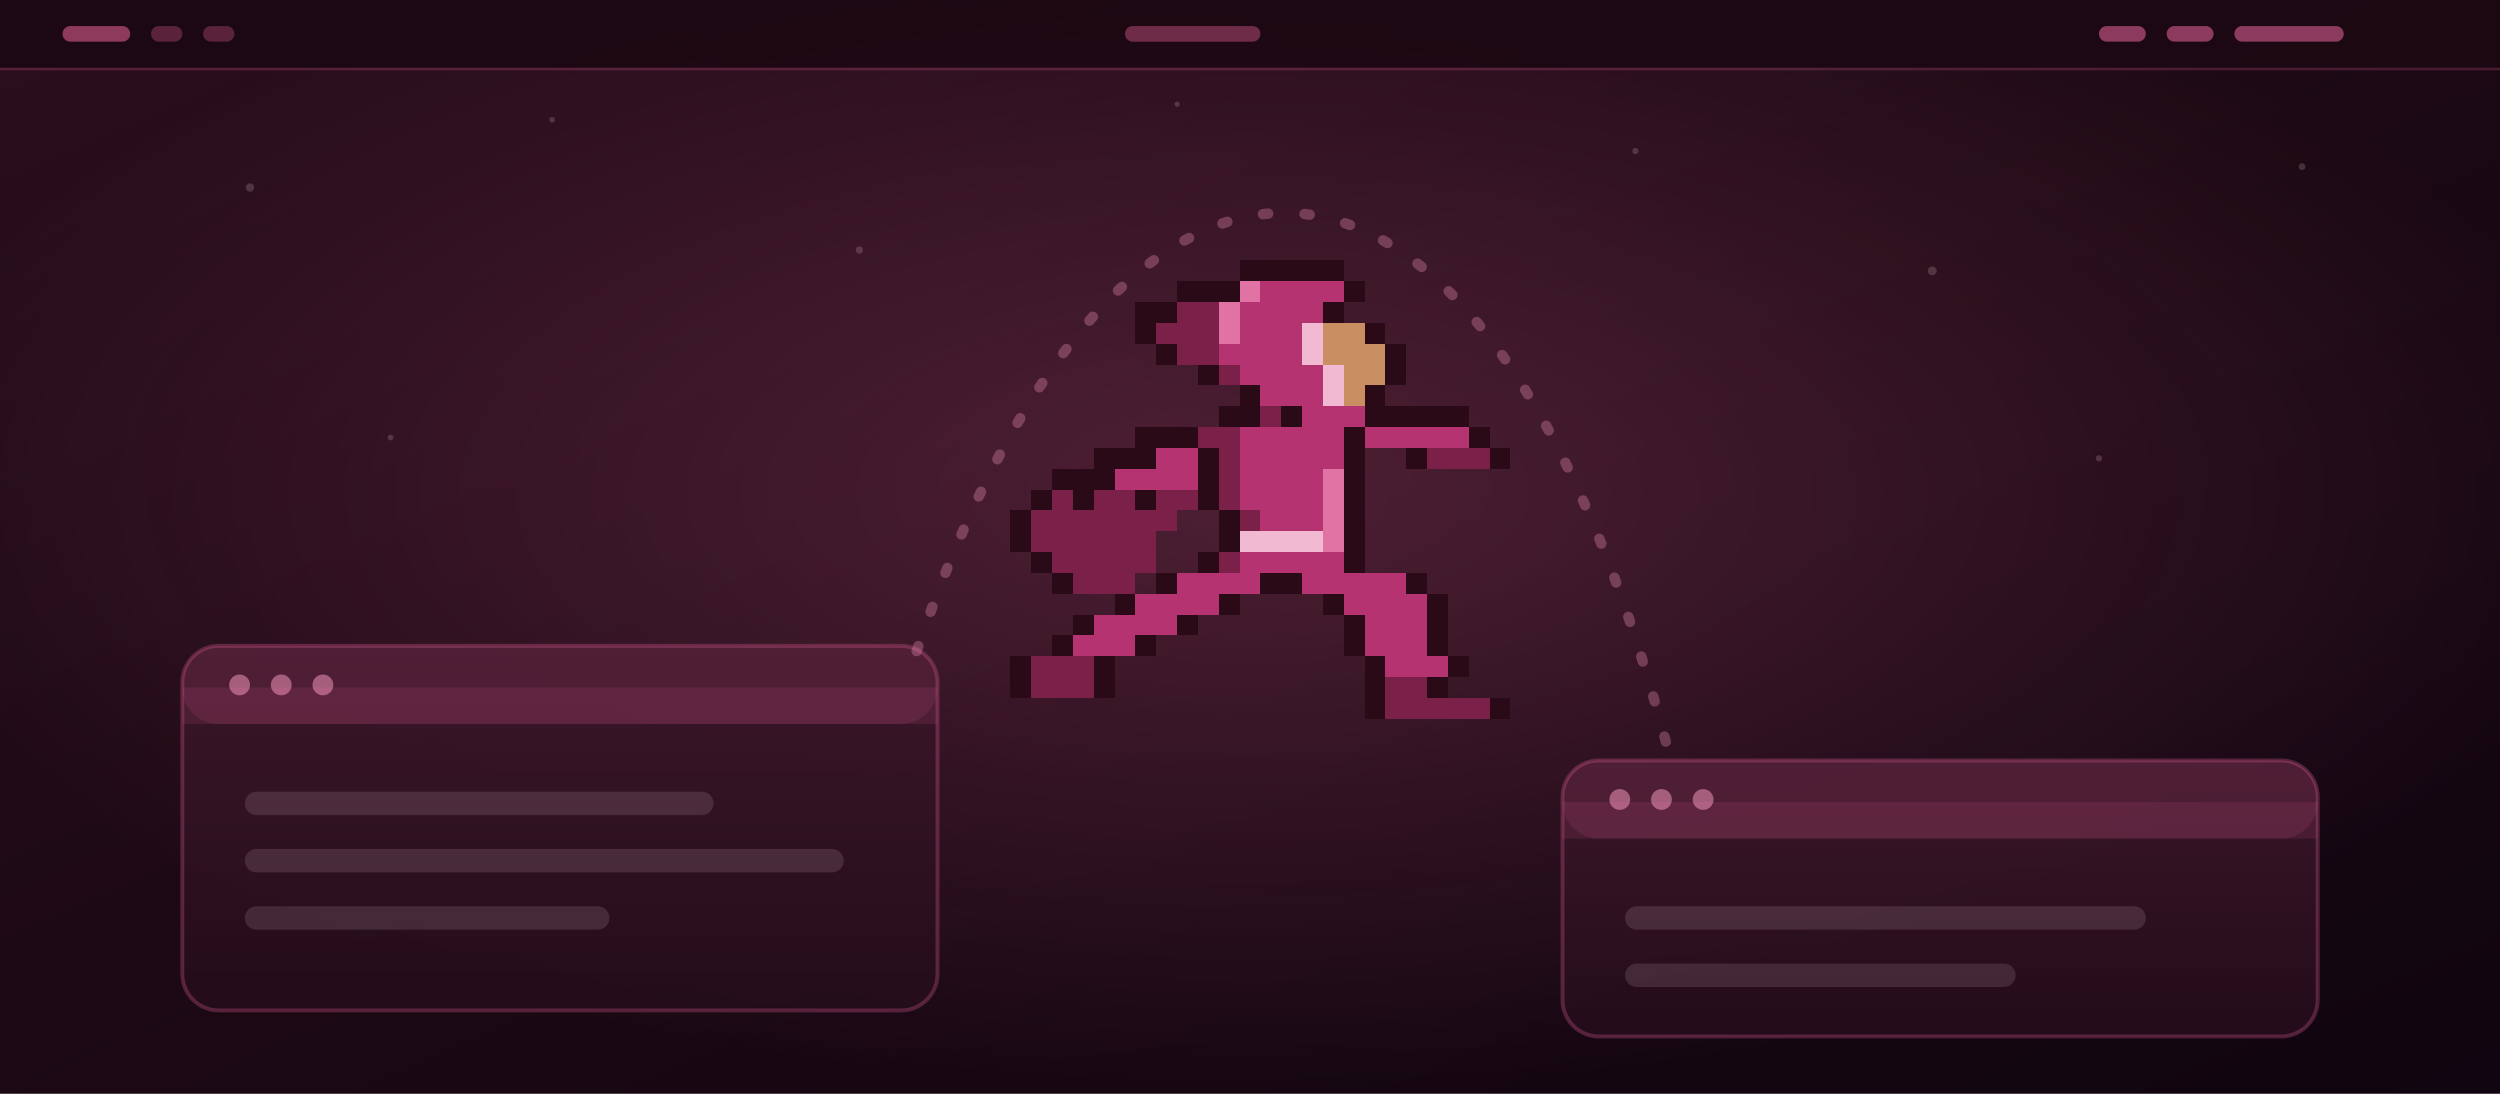
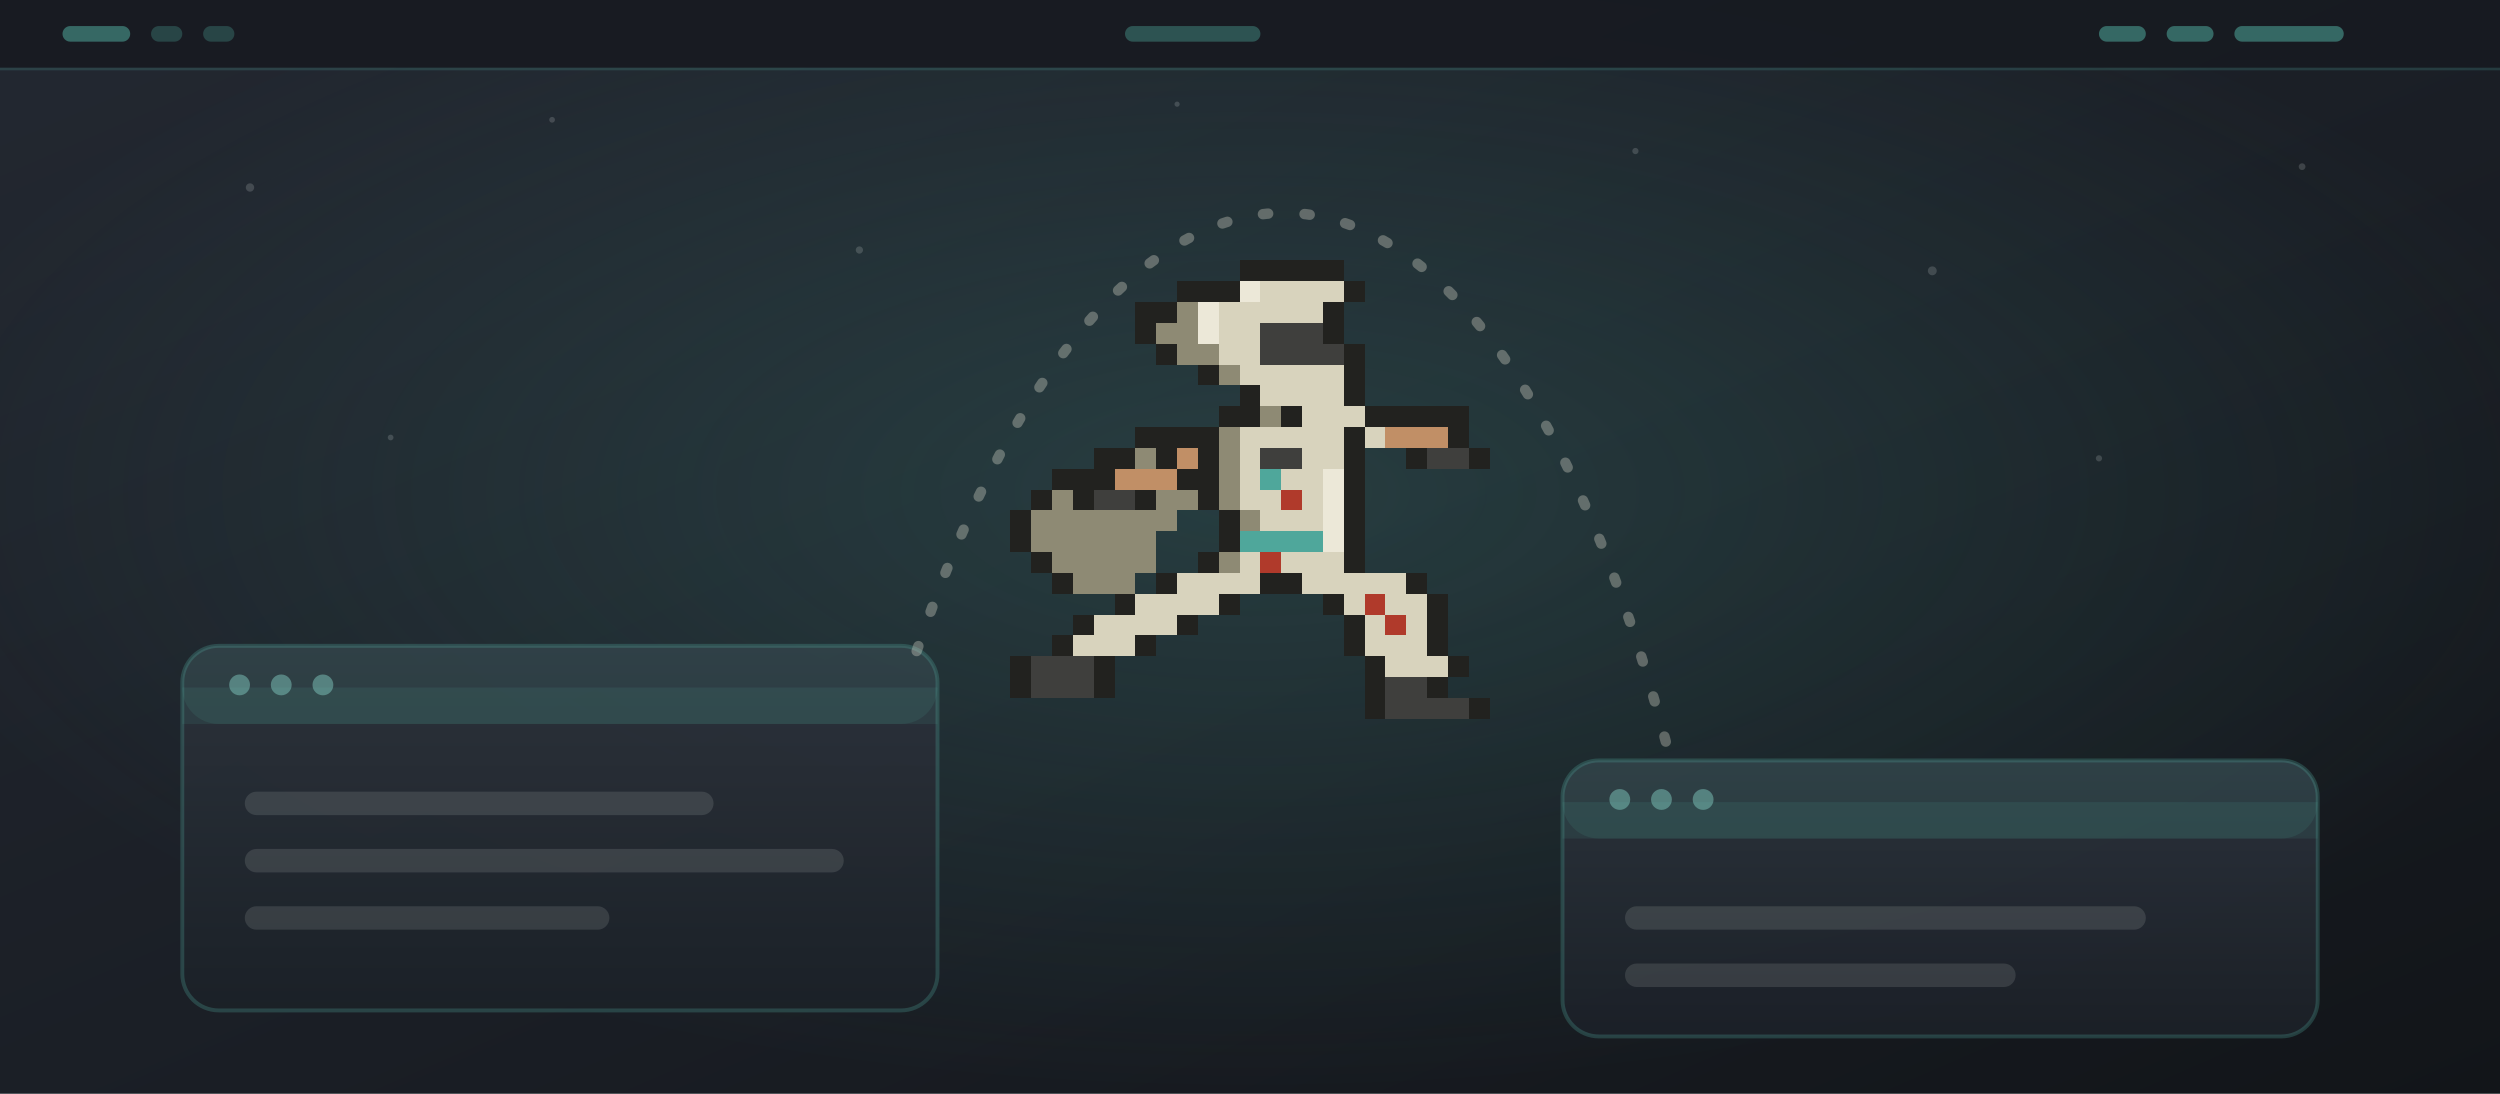
<svg xmlns="http://www.w3.org/2000/svg" viewBox="0 0 960 420" width="960" height="420" shape-rendering="auto" role="img" aria-label="A hooded runner in the graceful outfit vaulting between two desktop windows, under a shell panel">
  <defs>
    <linearGradient id="ga-sky" x1="0" y1="0" x2="1" y2="1">
-       <stop offset="0" stop-color="#2a0e1d" />
-       <stop offset="55%" stop-color="#1a0812" />
-       <stop offset="1" stop-color="#100510" />
+       <stop offset="0" stop-color="#232831" />
+       <stop offset="55%" stop-color="#1a1e25" />
+       <stop offset="1" stop-color="#121519" />
    </linearGradient>
    <linearGradient id="ga-win" x1="0" y1="0" x2="0" y2="1">
-       <stop offset="0" stop-color="#3b1729" stop-opacity=".95" />
-       <stop offset="1" stop-color="#240c1a" stop-opacity=".95" />
+       <stop offset="0" stop-color="#2c333c" stop-opacity=".95" />
+       <stop offset="1" stop-color="#1b2027" stop-opacity=".95" />
    </linearGradient>
    <radialGradient id="ga-glow" cx="50%" cy="45%" r="55%">
-       <stop offset="0" stop-color="#ff6fa8" stop-opacity=".22" />
-       <stop offset="1" stop-color="#ff6fa8" stop-opacity="0" />
+       <stop offset="0" stop-color="#4fa79b" stop-opacity=".22" />
+       <stop offset="1" stop-color="#4fa79b" stop-opacity="0" />
    </radialGradient>
  </defs>
  <rect width="960" height="420" fill="url(#ga-sky)" />
  <rect width="960" height="420" fill="url(#ga-glow)" />
-   <g fill="#ffd9e8" fill-opacity=".18">
+   <g fill="#dfe6e4" fill-opacity=".18">
    <circle cx="96" cy="72" r="1.6" />
    <circle cx="212" cy="46" r="1.1" />
    <circle cx="330" cy="96" r="1.4" />
    <circle cx="628" cy="58" r="1.2" />
    <circle cx="742" cy="104" r="1.7" />
    <circle cx="884" cy="64" r="1.3" />
    <circle cx="452" cy="40" r="1" />
    <circle cx="806" cy="176" r="1.2" />
    <circle cx="150" cy="168" r="1.1" />
  </g>
-   <rect x="0" y="0" width="960" height="26" fill="#1c0812" fill-opacity=".92" />
-   <g fill="#e9639a" fill-opacity=".55">
+   <rect x="0" y="0" width="960" height="26" fill="#171b21" fill-opacity=".92" />
+   <g fill="#4fa79b" fill-opacity=".55">
    <rect x="24" y="10" width="26" height="6" rx="3" />
    <rect x="58" y="10" width="12" height="6" rx="3" fill-opacity=".3" />
    <rect x="78" y="10" width="12" height="6" rx="3" fill-opacity=".3" />
    <rect x="432" y="10" width="52" height="6" rx="3" fill-opacity=".4" />
    <rect x="806" y="10" width="18" height="6" rx="3" />
    <rect x="832" y="10" width="18" height="6" rx="3" />
    <rect x="858" y="10" width="42" height="6" rx="3" />
  </g>
-   <rect x="0" y="26" width="960" height="1" fill="#e9639a" fill-opacity=".22" />
+   <rect x="0" y="26" width="960" height="1" fill="#4fa79b" fill-opacity=".22" />
  <g>
-     <rect x="70" y="248" width="290" height="140" rx="14" fill="url(#ga-win)" stroke="#e9639a" stroke-opacity=".28" stroke-width="1.5" />
-     <rect x="70" y="248" width="290" height="30" rx="14" fill="#e9639a" fill-opacity=".12" />
-     <rect x="70" y="264" width="290" height="14" fill="#e9639a" fill-opacity=".12" />
-     <g fill="#ff9ec6" fill-opacity=".5">
+     <rect x="70" y="248" width="290" height="140" rx="14" fill="url(#ga-win)" stroke="#4fa79b" stroke-opacity=".28" stroke-width="1.5" />
+     <rect x="70" y="248" width="290" height="30" rx="14" fill="#4fa79b" fill-opacity=".12" />
+     <rect x="70" y="264" width="290" height="14" fill="#4fa79b" fill-opacity=".12" />
+     <g fill="#7fc7bd" fill-opacity=".5">
      <circle cx="92" cy="263" r="4" />
      <circle cx="108" cy="263" r="4" />
      <circle cx="124" cy="263" r="4" />
    </g>
-     <g fill="#ffd9e8" fill-opacity=".13">
+     <g fill="#dfe6e4" fill-opacity=".13">
      <rect x="94" y="304" width="180" height="9" rx="4.5" />
      <rect x="94" y="326" width="230" height="9" rx="4.5" />
      <rect x="94" y="348" width="140" height="9" rx="4.5" />
    </g>
  </g>
  <g>
-     <rect x="600" y="292" width="290" height="106" rx="14" fill="url(#ga-win)" stroke="#e9639a" stroke-opacity=".28" stroke-width="1.5" />
-     <rect x="600" y="292" width="290" height="30" rx="14" fill="#e9639a" fill-opacity=".12" />
-     <rect x="600" y="308" width="290" height="14" fill="#e9639a" fill-opacity=".12" />
-     <g fill="#ff9ec6" fill-opacity=".5">
+     <rect x="600" y="292" width="290" height="106" rx="14" fill="url(#ga-win)" stroke="#4fa79b" stroke-opacity=".28" stroke-width="1.5" />
+     <rect x="600" y="292" width="290" height="30" rx="14" fill="#4fa79b" fill-opacity=".12" />
+     <rect x="600" y="308" width="290" height="14" fill="#4fa79b" fill-opacity=".12" />
+     <g fill="#7fc7bd" fill-opacity=".5">
      <circle cx="622" cy="307" r="4" />
      <circle cx="638" cy="307" r="4" />
      <circle cx="654" cy="307" r="4" />
    </g>
-     <g fill="#ffd9e8" fill-opacity=".13">
+     <g fill="#dfe6e4" fill-opacity=".13">
      <rect x="624" y="348" width="200" height="9" rx="4.5" />
      <rect x="624" y="370" width="150" height="9" rx="4.5" />
    </g>
  </g>
-   <path d="M352 250 C430 20 570 20 640 286" fill="none" stroke="#ff9ec6" stroke-opacity=".3" stroke-width="4" stroke-linecap="round" stroke-dasharray="2 14" />
+   <path d="M352 250 C430 20 570 20 640 286" fill="none" stroke="#ece8d8" stroke-opacity=".32" stroke-width="4" stroke-linecap="round" stroke-dasharray="2 14" />
  <g transform="translate(356 60) scale(8)" shape-rendering="crispEdges">
-     <rect x="15" y="5" width="5" height="1" fill="#2b0a18" />
-     <rect x="12" y="6" width="3" height="1" fill="#2b0a18" />
-     <rect x="15" y="6" width="1" height="1" fill="#e072a4" />
-     <rect x="16" y="6" width="4" height="1" fill="#b53370" />
-     <rect x="20" y="6" width="1" height="1" fill="#2b0a18" />
-     <rect x="10" y="7" width="2" height="1" fill="#2b0a18" />
-     <rect x="12" y="7" width="2" height="1" fill="#7a2049" />
-     <rect x="14" y="7" width="1" height="1" fill="#e072a4" />
-     <rect x="15" y="7" width="4" height="1" fill="#b53370" />
-     <rect x="19" y="7" width="1" height="1" fill="#2b0a18" />
-     <rect x="10" y="8" width="1" height="1" fill="#2b0a18" />
-     <rect x="11" y="8" width="3" height="1" fill="#7a2049" />
-     <rect x="14" y="8" width="1" height="1" fill="#e072a4" />
-     <rect x="15" y="8" width="3" height="1" fill="#b53370" />
-     <rect x="18" y="8" width="1" height="1" fill="#f2b9d2" />
-     <rect x="19" y="8" width="2" height="1" fill="#c98f63" />
-     <rect x="21" y="8" width="1" height="1" fill="#2b0a18" />
-     <rect x="11" y="9" width="1" height="1" fill="#2b0a18" />
-     <rect x="12" y="9" width="2" height="1" fill="#7a2049" />
-     <rect x="14" y="9" width="4" height="1" fill="#b53370" />
-     <rect x="18" y="9" width="1" height="1" fill="#f2b9d2" />
-     <rect x="19" y="9" width="3" height="1" fill="#c98f63" />
-     <rect x="22" y="9" width="1" height="1" fill="#2b0a18" />
-     <rect x="13" y="10" width="1" height="1" fill="#2b0a18" />
-     <rect x="14" y="10" width="1" height="1" fill="#7a2049" />
-     <rect x="15" y="10" width="4" height="1" fill="#b53370" />
-     <rect x="19" y="10" width="1" height="1" fill="#f2b9d2" />
-     <rect x="20" y="10" width="2" height="1" fill="#c98f63" />
-     <rect x="22" y="10" width="1" height="1" fill="#2b0a18" />
-     <rect x="15" y="11" width="1" height="1" fill="#2b0a18" />
-     <rect x="16" y="11" width="3" height="1" fill="#b53370" />
-     <rect x="19" y="11" width="1" height="1" fill="#f2b9d2" />
-     <rect x="20" y="11" width="1" height="1" fill="#c98f63" />
-     <rect x="21" y="11" width="1" height="1" fill="#2b0a18" />
-     <rect x="14" y="12" width="2" height="1" fill="#2b0a18" />
-     <rect x="16" y="12" width="1" height="1" fill="#7a2049" />
-     <rect x="17" y="12" width="1" height="1" fill="#2b0a18" />
-     <rect x="18" y="12" width="3" height="1" fill="#b53370" />
-     <rect x="21" y="12" width="5" height="1" fill="#2b0a18" />
-     <rect x="10" y="13" width="3" height="1" fill="#2b0a18" />
-     <rect x="13" y="13" width="2" height="1" fill="#7a2049" />
-     <rect x="15" y="13" width="5" height="1" fill="#b53370" />
-     <rect x="20" y="13" width="1" height="1" fill="#2b0a18" />
-     <rect x="21" y="13" width="5" height="1" fill="#b53370" />
-     <rect x="26" y="13" width="1" height="1" fill="#2b0a18" />
-     <rect x="8" y="14" width="3" height="1" fill="#2b0a18" />
-     <rect x="11" y="14" width="2" height="1" fill="#b53370" />
-     <rect x="13" y="14" width="1" height="1" fill="#2b0a18" />
-     <rect x="14" y="14" width="1" height="1" fill="#7a2049" />
-     <rect x="15" y="14" width="5" height="1" fill="#b53370" />
-     <rect x="20" y="14" width="1" height="1" fill="#2b0a18" />
-     <rect x="23" y="14" width="1" height="1" fill="#2b0a18" />
-     <rect x="24" y="14" width="3" height="1" fill="#7a2049" />
-     <rect x="27" y="14" width="1" height="1" fill="#2b0a18" />
-     <rect x="6" y="15" width="3" height="1" fill="#2b0a18" />
-     <rect x="9" y="15" width="4" height="1" fill="#b53370" />
-     <rect x="13" y="15" width="1" height="1" fill="#2b0a18" />
-     <rect x="14" y="15" width="1" height="1" fill="#7a2049" />
-     <rect x="15" y="15" width="4" height="1" fill="#b53370" />
-     <rect x="19" y="15" width="1" height="1" fill="#e072a4" />
-     <rect x="20" y="15" width="1" height="1" fill="#2b0a18" />
-     <rect x="5" y="16" width="1" height="1" fill="#2b0a18" />
-     <rect x="6" y="16" width="1" height="1" fill="#7a2049" />
-     <rect x="7" y="16" width="1" height="1" fill="#2b0a18" />
-     <rect x="8" y="16" width="2" height="1" fill="#7a2049" />
-     <rect x="10" y="16" width="1" height="1" fill="#2b0a18" />
-     <rect x="11" y="16" width="2" height="1" fill="#7a2049" />
-     <rect x="13" y="16" width="1" height="1" fill="#2b0a18" />
-     <rect x="14" y="16" width="1" height="1" fill="#7a2049" />
-     <rect x="15" y="16" width="4" height="1" fill="#b53370" />
-     <rect x="19" y="16" width="1" height="1" fill="#e072a4" />
-     <rect x="20" y="16" width="1" height="1" fill="#2b0a18" />
-     <rect x="4" y="17" width="1" height="1" fill="#2b0a18" />
-     <rect x="5" y="17" width="7" height="1" fill="#7a2049" />
-     <rect x="14" y="17" width="1" height="1" fill="#2b0a18" />
-     <rect x="15" y="17" width="1" height="1" fill="#7a2049" />
-     <rect x="16" y="17" width="3" height="1" fill="#b53370" />
-     <rect x="19" y="17" width="1" height="1" fill="#e072a4" />
-     <rect x="20" y="17" width="1" height="1" fill="#2b0a18" />
-     <rect x="4" y="18" width="1" height="1" fill="#2b0a18" />
-     <rect x="5" y="18" width="6" height="1" fill="#7a2049" />
-     <rect x="14" y="18" width="1" height="1" fill="#2b0a18" />
-     <rect x="15" y="18" width="4" height="1" fill="#f2b9d2" />
-     <rect x="19" y="18" width="1" height="1" fill="#e072a4" />
-     <rect x="20" y="18" width="1" height="1" fill="#2b0a18" />
-     <rect x="5" y="19" width="1" height="1" fill="#2b0a18" />
-     <rect x="6" y="19" width="5" height="1" fill="#7a2049" />
-     <rect x="13" y="19" width="1" height="1" fill="#2b0a18" />
-     <rect x="14" y="19" width="1" height="1" fill="#7a2049" />
-     <rect x="15" y="19" width="5" height="1" fill="#b53370" />
-     <rect x="20" y="19" width="1" height="1" fill="#2b0a18" />
-     <rect x="6" y="20" width="1" height="1" fill="#2b0a18" />
-     <rect x="7" y="20" width="3" height="1" fill="#7a2049" />
-     <rect x="11" y="20" width="1" height="1" fill="#2b0a18" />
-     <rect x="12" y="20" width="4" height="1" fill="#b53370" />
-     <rect x="16" y="20" width="2" height="1" fill="#2b0a18" />
-     <rect x="18" y="20" width="5" height="1" fill="#b53370" />
-     <rect x="23" y="20" width="1" height="1" fill="#2b0a18" />
-     <rect x="9" y="21" width="1" height="1" fill="#2b0a18" />
-     <rect x="10" y="21" width="4" height="1" fill="#b53370" />
-     <rect x="14" y="21" width="1" height="1" fill="#2b0a18" />
-     <rect x="19" y="21" width="1" height="1" fill="#2b0a18" />
-     <rect x="20" y="21" width="4" height="1" fill="#b53370" />
-     <rect x="24" y="21" width="1" height="1" fill="#2b0a18" />
-     <rect x="7" y="22" width="1" height="1" fill="#2b0a18" />
-     <rect x="8" y="22" width="4" height="1" fill="#b53370" />
-     <rect x="12" y="22" width="1" height="1" fill="#2b0a18" />
-     <rect x="20" y="22" width="1" height="1" fill="#2b0a18" />
-     <rect x="21" y="22" width="3" height="1" fill="#b53370" />
-     <rect x="24" y="22" width="1" height="1" fill="#2b0a18" />
-     <rect x="6" y="23" width="1" height="1" fill="#2b0a18" />
-     <rect x="7" y="23" width="3" height="1" fill="#b53370" />
-     <rect x="10" y="23" width="1" height="1" fill="#2b0a18" />
-     <rect x="20" y="23" width="1" height="1" fill="#2b0a18" />
-     <rect x="21" y="23" width="3" height="1" fill="#b53370" />
-     <rect x="24" y="23" width="1" height="1" fill="#2b0a18" />
-     <rect x="4" y="24" width="1" height="1" fill="#2b0a18" />
-     <rect x="5" y="24" width="3" height="1" fill="#7a2049" />
-     <rect x="8" y="24" width="1" height="1" fill="#2b0a18" />
-     <rect x="21" y="24" width="1" height="1" fill="#2b0a18" />
-     <rect x="22" y="24" width="3" height="1" fill="#b53370" />
-     <rect x="25" y="24" width="1" height="1" fill="#2b0a18" />
-     <rect x="4" y="25" width="1" height="1" fill="#2b0a18" />
-     <rect x="5" y="25" width="3" height="1" fill="#7a2049" />
-     <rect x="8" y="25" width="1" height="1" fill="#2b0a18" />
-     <rect x="21" y="25" width="1" height="1" fill="#2b0a18" />
-     <rect x="22" y="25" width="2" height="1" fill="#7a2049" />
-     <rect x="24" y="25" width="1" height="1" fill="#2b0a18" />
-     <rect x="21" y="26" width="1" height="1" fill="#2b0a18" />
-     <rect x="22" y="26" width="5" height="1" fill="#7a2049" />
-     <rect x="27" y="26" width="1" height="1" fill="#2b0a18" />
+     <rect x="15" y="5" width="5" height="1" fill="#22221f" />
+     <rect x="12" y="6" width="3" height="1" fill="#22221f" />
+     <rect x="15" y="6" width="1" height="1" fill="#ece8d8" />
+     <rect x="16" y="6" width="4" height="1" fill="#d8d3bd" />
+     <rect x="20" y="6" width="1" height="1" fill="#22221f" />
+     <rect x="10" y="7" width="2" height="1" fill="#22221f" />
+     <rect x="12" y="7" width="1" height="1" fill="#8e8a74" />
+     <rect x="13" y="7" width="1" height="1" fill="#ece8d8" />
+     <rect x="14" y="7" width="5" height="1" fill="#d8d3bd" />
+     <rect x="19" y="7" width="1" height="1" fill="#22221f" />
+     <rect x="10" y="8" width="1" height="1" fill="#22221f" />
+     <rect x="11" y="8" width="2" height="1" fill="#8e8a74" />
+     <rect x="13" y="8" width="1" height="1" fill="#ece8d8" />
+     <rect x="14" y="8" width="2" height="1" fill="#d8d3bd" />
+     <rect x="16" y="8" width="3" height="1" fill="#3f3f3d" />
+     <rect x="19" y="8" width="1" height="1" fill="#22221f" />
+     <rect x="11" y="9" width="1" height="1" fill="#22221f" />
+     <rect x="12" y="9" width="2" height="1" fill="#8e8a74" />
+     <rect x="14" y="9" width="2" height="1" fill="#d8d3bd" />
+     <rect x="16" y="9" width="4" height="1" fill="#3f3f3d" />
+     <rect x="20" y="9" width="1" height="1" fill="#22221f" />
+     <rect x="13" y="10" width="1" height="1" fill="#22221f" />
+     <rect x="14" y="10" width="1" height="1" fill="#8e8a74" />
+     <rect x="15" y="10" width="5" height="1" fill="#d8d3bd" />
+     <rect x="20" y="10" width="1" height="1" fill="#22221f" />
+     <rect x="15" y="11" width="1" height="1" fill="#22221f" />
+     <rect x="16" y="11" width="4" height="1" fill="#d8d3bd" />
+     <rect x="20" y="11" width="1" height="1" fill="#22221f" />
+     <rect x="14" y="12" width="2" height="1" fill="#22221f" />
+     <rect x="16" y="12" width="1" height="1" fill="#8e8a74" />
+     <rect x="17" y="12" width="1" height="1" fill="#22221f" />
+     <rect x="18" y="12" width="3" height="1" fill="#d8d3bd" />
+     <rect x="21" y="12" width="5" height="1" fill="#22221f" />
+     <rect x="10" y="13" width="4" height="1" fill="#22221f" />
+     <rect x="14" y="13" width="1" height="1" fill="#8e8a74" />
+     <rect x="15" y="13" width="5" height="1" fill="#d8d3bd" />
+     <rect x="20" y="13" width="1" height="1" fill="#22221f" />
+     <rect x="21" y="13" width="1" height="1" fill="#d8d3bd" />
+     <rect x="22" y="13" width="3" height="1" fill="#c18f66" />
+     <rect x="25" y="13" width="1" height="1" fill="#22221f" />
+     <rect x="8" y="14" width="2" height="1" fill="#22221f" />
+     <rect x="10" y="14" width="1" height="1" fill="#8e8a74" />
+     <rect x="11" y="14" width="1" height="1" fill="#22221f" />
+     <rect x="12" y="14" width="1" height="1" fill="#c18f66" />
+     <rect x="13" y="14" width="1" height="1" fill="#22221f" />
+     <rect x="14" y="14" width="1" height="1" fill="#8e8a74" />
+     <rect x="15" y="14" width="1" height="1" fill="#d8d3bd" />
+     <rect x="16" y="14" width="2" height="1" fill="#3f3f3d" />
+     <rect x="18" y="14" width="2" height="1" fill="#d8d3bd" />
+     <rect x="20" y="14" width="1" height="1" fill="#22221f" />
+     <rect x="23" y="14" width="1" height="1" fill="#22221f" />
+     <rect x="24" y="14" width="2" height="1" fill="#3f3f3d" />
+     <rect x="26" y="14" width="1" height="1" fill="#22221f" />
+     <rect x="6" y="15" width="3" height="1" fill="#22221f" />
+     <rect x="9" y="15" width="3" height="1" fill="#c18f66" />
+     <rect x="12" y="15" width="2" height="1" fill="#22221f" />
+     <rect x="14" y="15" width="1" height="1" fill="#8e8a74" />
+     <rect x="15" y="15" width="1" height="1" fill="#d8d3bd" />
+     <rect x="16" y="15" width="1" height="1" fill="#4fa79b" />
+     <rect x="17" y="15" width="2" height="1" fill="#d8d3bd" />
+     <rect x="19" y="15" width="1" height="1" fill="#ece8d8" />
+     <rect x="20" y="15" width="1" height="1" fill="#22221f" />
+     <rect x="5" y="16" width="1" height="1" fill="#22221f" />
+     <rect x="6" y="16" width="1" height="1" fill="#8e8a74" />
+     <rect x="7" y="16" width="1" height="1" fill="#22221f" />
+     <rect x="8" y="16" width="2" height="1" fill="#3f3f3d" />
+     <rect x="10" y="16" width="1" height="1" fill="#22221f" />
+     <rect x="11" y="16" width="2" height="1" fill="#8e8a74" />
+     <rect x="13" y="16" width="1" height="1" fill="#22221f" />
+     <rect x="14" y="16" width="1" height="1" fill="#8e8a74" />
+     <rect x="15" y="16" width="2" height="1" fill="#d8d3bd" />
+     <rect x="17" y="16" width="1" height="1" fill="#b03a2b" />
+     <rect x="18" y="16" width="1" height="1" fill="#d8d3bd" />
+     <rect x="19" y="16" width="1" height="1" fill="#ece8d8" />
+     <rect x="20" y="16" width="1" height="1" fill="#22221f" />
+     <rect x="4" y="17" width="1" height="1" fill="#22221f" />
+     <rect x="5" y="17" width="7" height="1" fill="#8e8a74" />
+     <rect x="14" y="17" width="1" height="1" fill="#22221f" />
+     <rect x="15" y="17" width="1" height="1" fill="#8e8a74" />
+     <rect x="16" y="17" width="3" height="1" fill="#d8d3bd" />
+     <rect x="19" y="17" width="1" height="1" fill="#ece8d8" />
+     <rect x="20" y="17" width="1" height="1" fill="#22221f" />
+     <rect x="4" y="18" width="1" height="1" fill="#22221f" />
+     <rect x="5" y="18" width="6" height="1" fill="#8e8a74" />
+     <rect x="14" y="18" width="1" height="1" fill="#22221f" />
+     <rect x="15" y="18" width="4" height="1" fill="#4fa79b" />
+     <rect x="19" y="18" width="1" height="1" fill="#ece8d8" />
+     <rect x="20" y="18" width="1" height="1" fill="#22221f" />
+     <rect x="5" y="19" width="1" height="1" fill="#22221f" />
+     <rect x="6" y="19" width="5" height="1" fill="#8e8a74" />
+     <rect x="13" y="19" width="1" height="1" fill="#22221f" />
+     <rect x="14" y="19" width="1" height="1" fill="#8e8a74" />
+     <rect x="15" y="19" width="1" height="1" fill="#d8d3bd" />
+     <rect x="16" y="19" width="1" height="1" fill="#b03a2b" />
+     <rect x="17" y="19" width="3" height="1" fill="#d8d3bd" />
+     <rect x="20" y="19" width="1" height="1" fill="#22221f" />
+     <rect x="6" y="20" width="1" height="1" fill="#22221f" />
+     <rect x="7" y="20" width="3" height="1" fill="#8e8a74" />
+     <rect x="11" y="20" width="1" height="1" fill="#22221f" />
+     <rect x="12" y="20" width="4" height="1" fill="#d8d3bd" />
+     <rect x="16" y="20" width="2" height="1" fill="#22221f" />
+     <rect x="18" y="20" width="5" height="1" fill="#d8d3bd" />
+     <rect x="23" y="20" width="1" height="1" fill="#22221f" />
+     <rect x="9" y="21" width="1" height="1" fill="#22221f" />
+     <rect x="10" y="21" width="4" height="1" fill="#d8d3bd" />
+     <rect x="14" y="21" width="1" height="1" fill="#22221f" />
+     <rect x="19" y="21" width="1" height="1" fill="#22221f" />
+     <rect x="20" y="21" width="1" height="1" fill="#d8d3bd" />
+     <rect x="21" y="21" width="1" height="1" fill="#b03a2b" />
+     <rect x="22" y="21" width="2" height="1" fill="#d8d3bd" />
+     <rect x="24" y="21" width="1" height="1" fill="#22221f" />
+     <rect x="7" y="22" width="1" height="1" fill="#22221f" />
+     <rect x="8" y="22" width="4" height="1" fill="#d8d3bd" />
+     <rect x="12" y="22" width="1" height="1" fill="#22221f" />
+     <rect x="20" y="22" width="1" height="1" fill="#22221f" />
+     <rect x="21" y="22" width="1" height="1" fill="#d8d3bd" />
+     <rect x="22" y="22" width="1" height="1" fill="#b03a2b" />
+     <rect x="23" y="22" width="1" height="1" fill="#d8d3bd" />
+     <rect x="24" y="22" width="1" height="1" fill="#22221f" />
+     <rect x="6" y="23" width="1" height="1" fill="#22221f" />
+     <rect x="7" y="23" width="3" height="1" fill="#d8d3bd" />
+     <rect x="10" y="23" width="1" height="1" fill="#22221f" />
+     <rect x="20" y="23" width="1" height="1" fill="#22221f" />
+     <rect x="21" y="23" width="3" height="1" fill="#d8d3bd" />
+     <rect x="24" y="23" width="1" height="1" fill="#22221f" />
+     <rect x="4" y="24" width="1" height="1" fill="#22221f" />
+     <rect x="5" y="24" width="3" height="1" fill="#3f3f3d" />
+     <rect x="8" y="24" width="1" height="1" fill="#22221f" />
+     <rect x="21" y="24" width="1" height="1" fill="#22221f" />
+     <rect x="22" y="24" width="3" height="1" fill="#d8d3bd" />
+     <rect x="25" y="24" width="1" height="1" fill="#22221f" />
+     <rect x="4" y="25" width="1" height="1" fill="#22221f" />
+     <rect x="5" y="25" width="3" height="1" fill="#3f3f3d" />
+     <rect x="8" y="25" width="1" height="1" fill="#22221f" />
+     <rect x="21" y="25" width="1" height="1" fill="#22221f" />
+     <rect x="22" y="25" width="2" height="1" fill="#3f3f3d" />
+     <rect x="24" y="25" width="1" height="1" fill="#22221f" />
+     <rect x="21" y="26" width="1" height="1" fill="#22221f" />
+     <rect x="22" y="26" width="4" height="1" fill="#3f3f3d" />
+     <rect x="26" y="26" width="1" height="1" fill="#22221f" />
  </g>
</svg>
